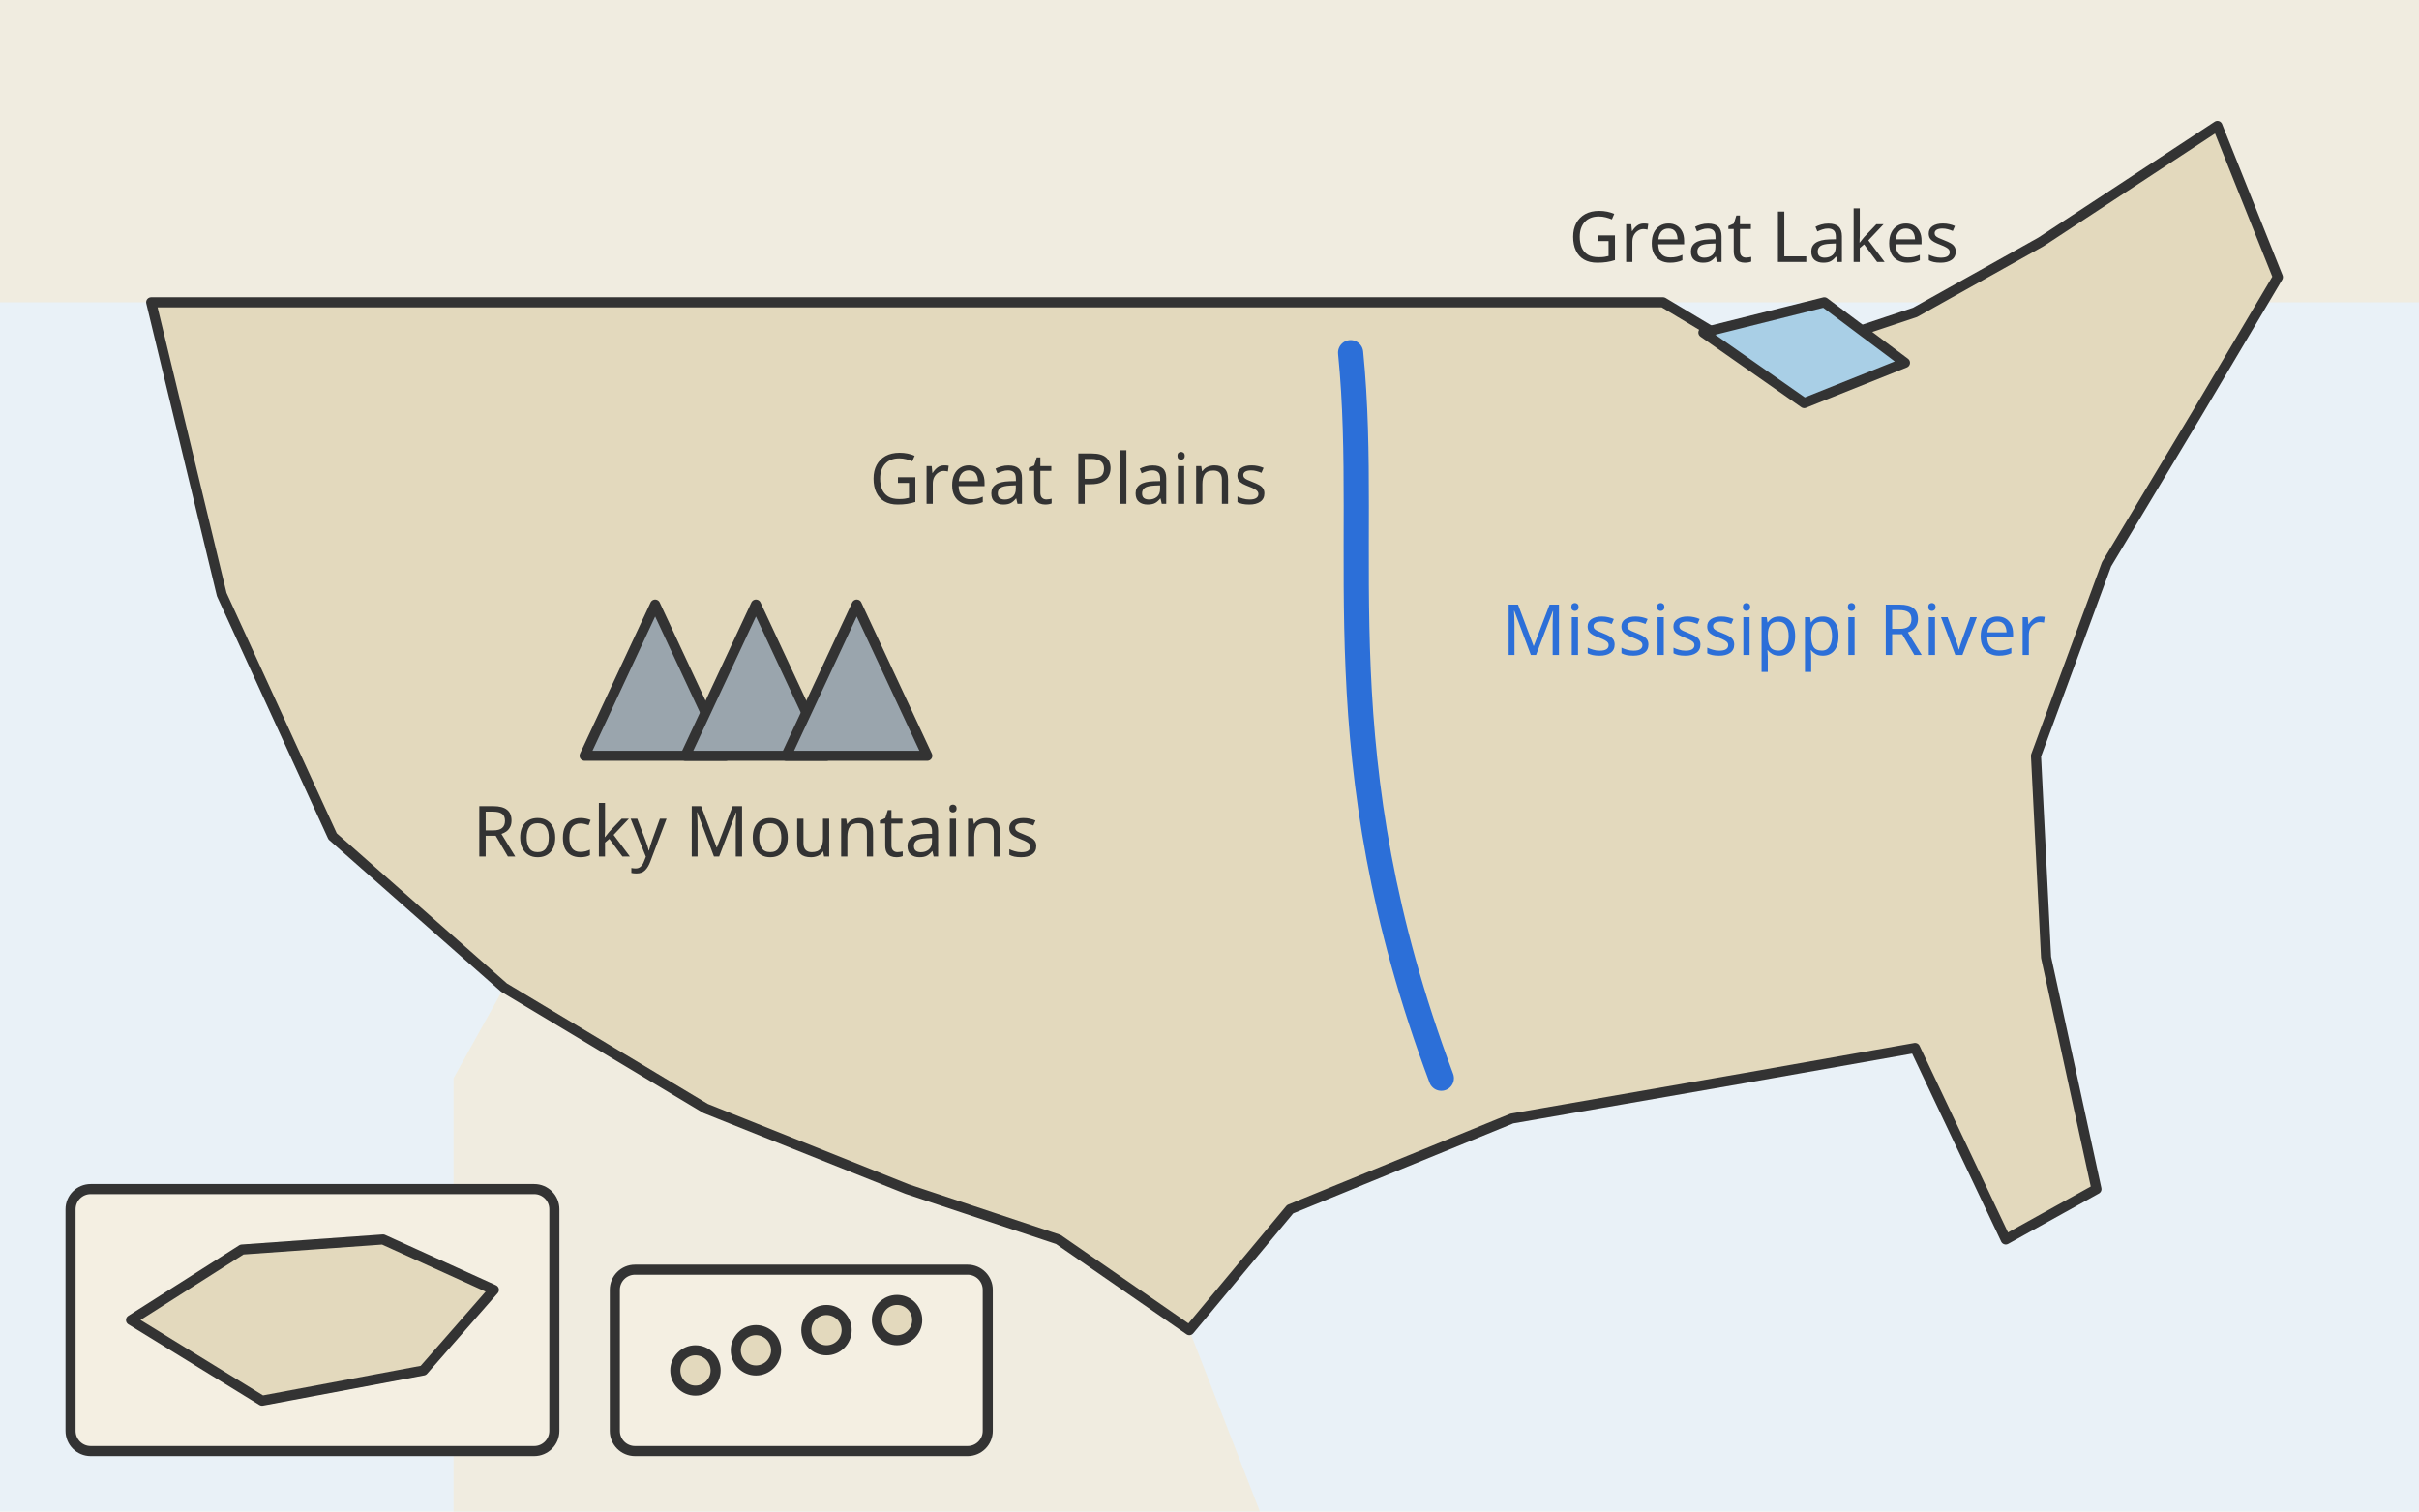
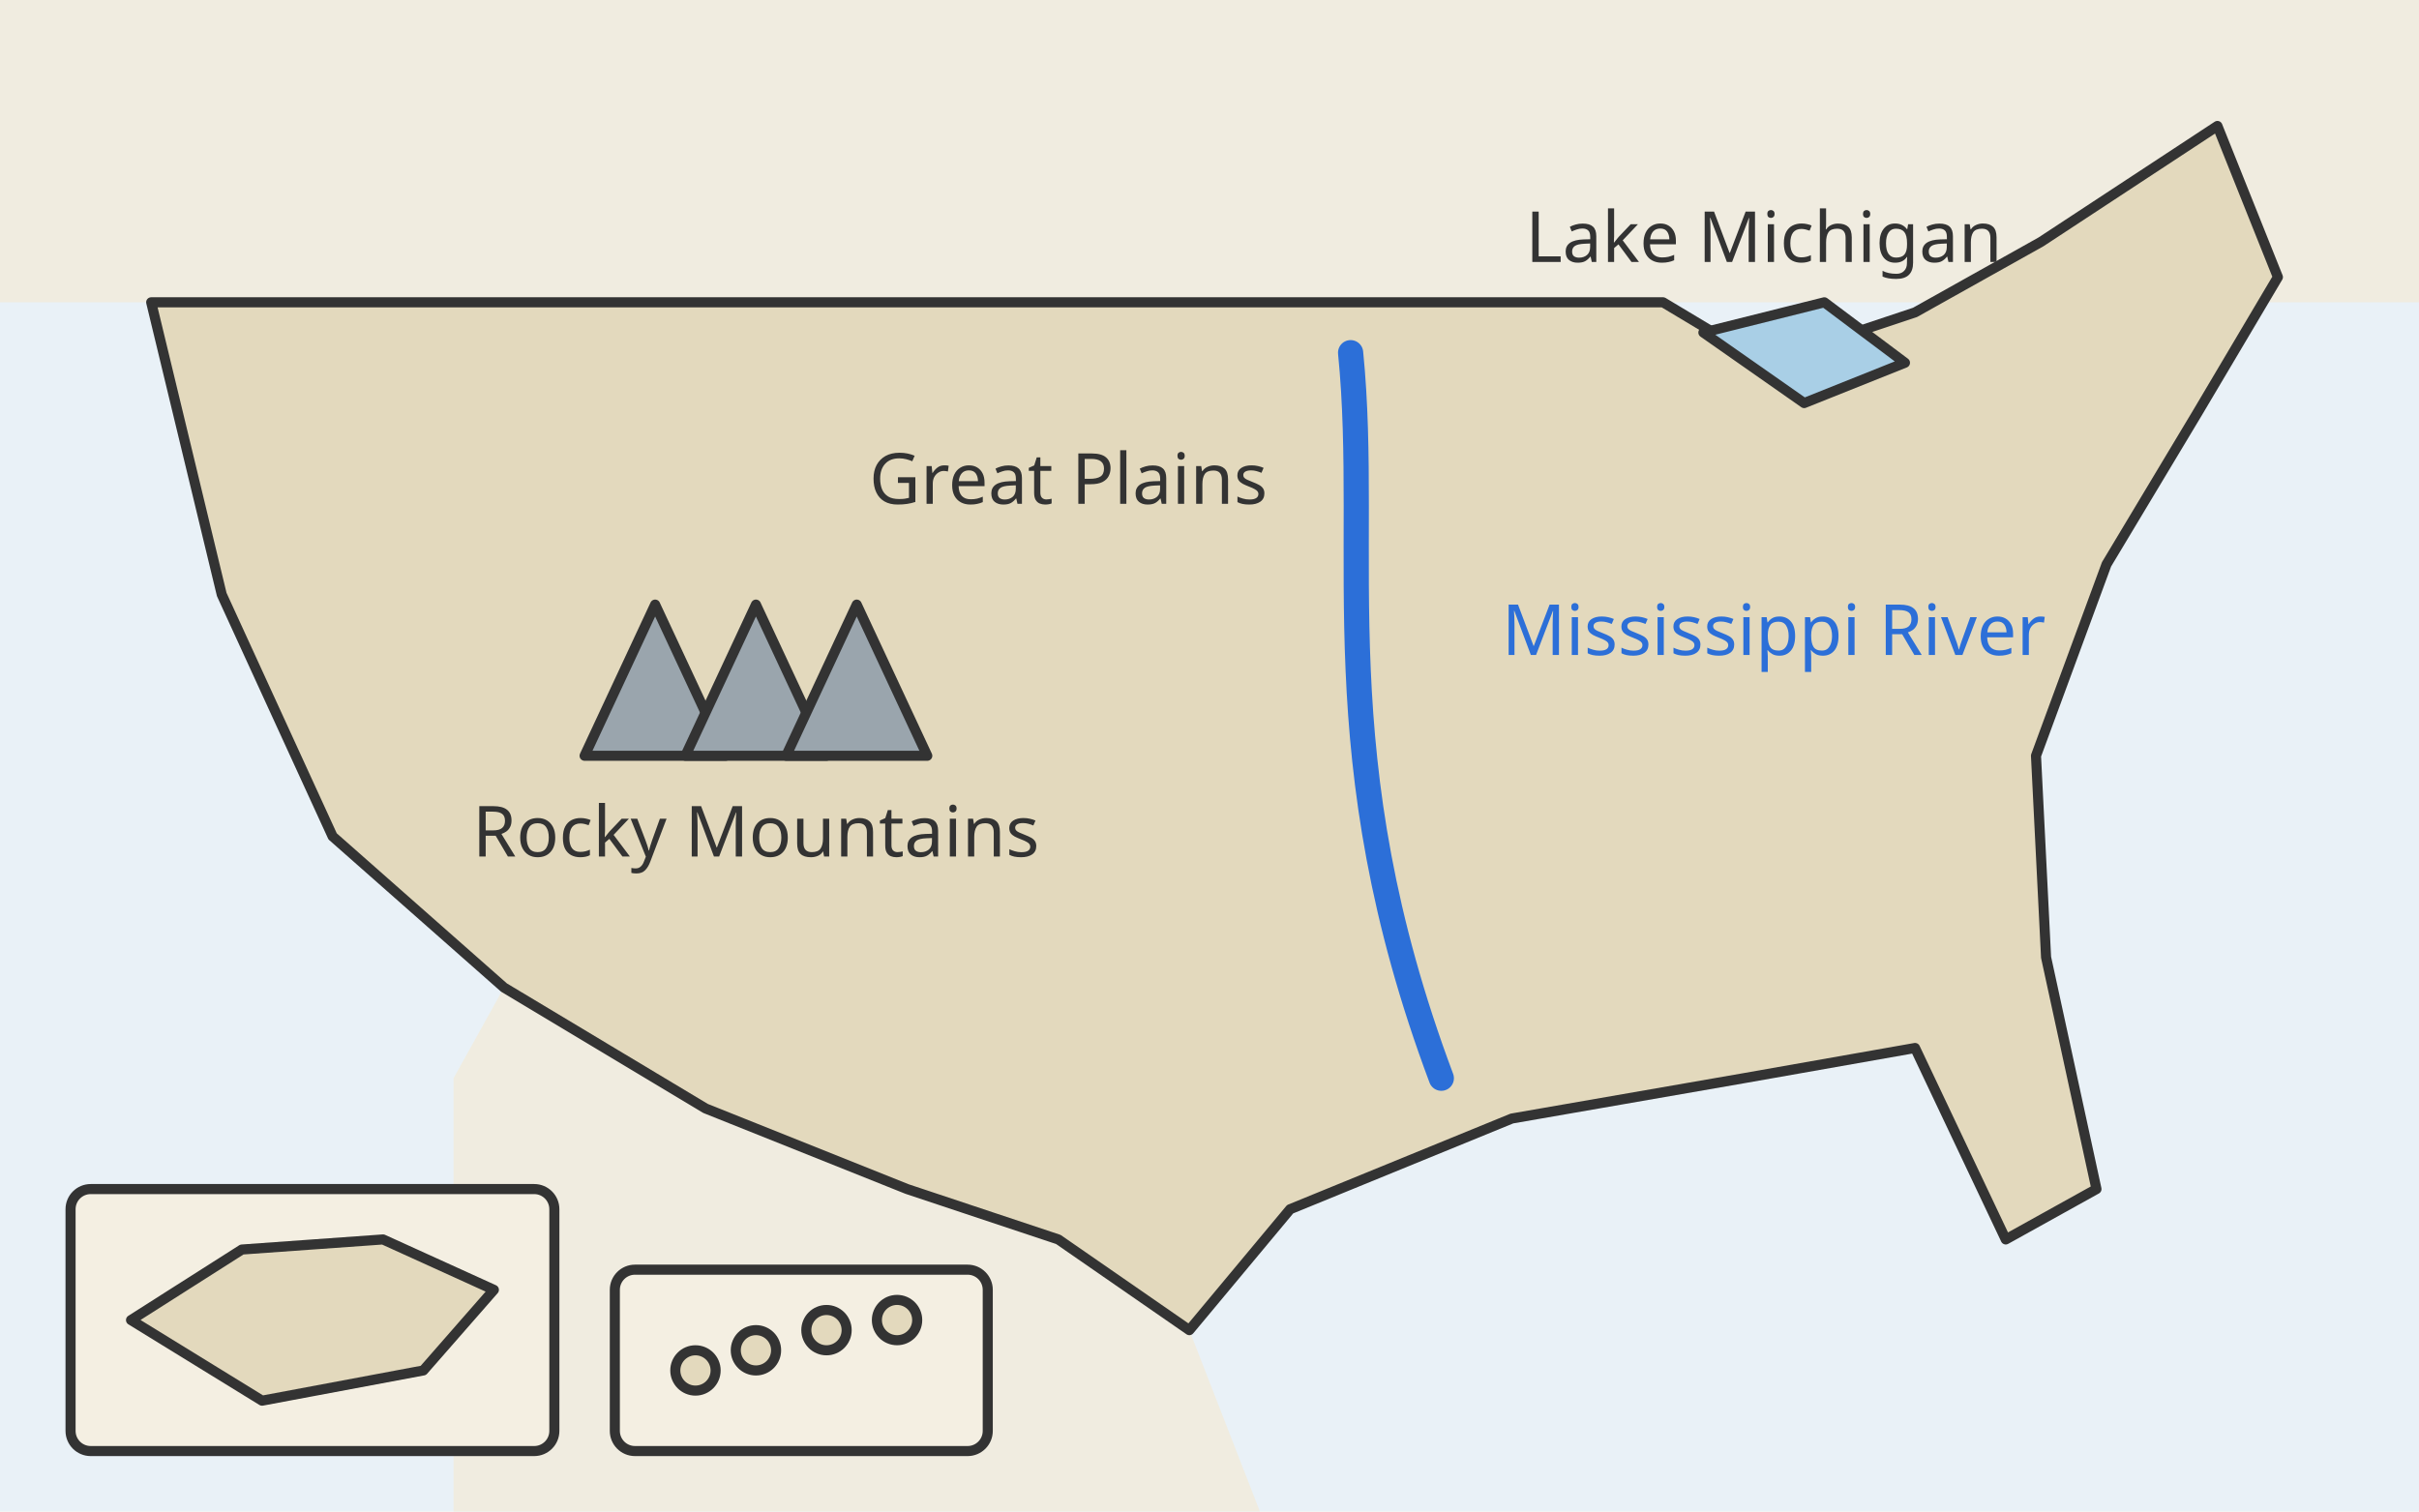
<svg xmlns="http://www.w3.org/2000/svg" viewBox="0 0 480 300" role="img">
  <rect width="480" height="300" fill="#f4efe2" />
  <rect x="0" y="0" width="480" height="300" fill="#e9f1f7" />
  <polygon points="0,0 480,0 480,60 330,60 250,60 180,60 30,60 0,60" fill="#f0ece0" stroke="none" stroke-width="0" stroke-linejoin="round" />
  <polygon points="100,196 140,220 180,236 210,246 236,264 250,300 90,300 90,214" fill="#f0ece0" stroke="none" stroke-width="0" stroke-linejoin="round" />
  <polygon points="30,60 180,60 250,60 330,60 350,72 380,62 405,48 440,25 452,55 436,82 418,112 404,150 406,190 416,236 398,246 380,208 346,214 300,222 256,240 236,264 210,246 180,236 140,220 100,196 66,166 44,118" fill="#e3d9bd" stroke="#333" stroke-width="2" stroke-linejoin="round" />
  <rect x="14" y="236" width="96" height="52" rx="4" fill="#f4efe2" stroke="#333" stroke-width="2" />
  <polygon points="26,262 48,248 76,246 98,256 84,272 52,278" fill="#e3d9bd" stroke="#333" stroke-width="2" stroke-linejoin="round" />
  <rect x="122" y="252" width="74" height="36" rx="4" fill="#f4efe2" stroke="#333" stroke-width="2" />
  <circle cx="138" cy="272" r="4" fill="#e3d9bd" stroke="#333" stroke-width="2" />
  <circle cx="150" cy="268" r="4" fill="#e3d9bd" stroke="#333" stroke-width="2" />
  <circle cx="164" cy="264" r="4" fill="#e3d9bd" stroke="#333" stroke-width="2" />
  <circle cx="178" cy="262" r="4" fill="#e3d9bd" stroke="#333" stroke-width="2" />
  <path d="M268,70 C272,110 262,150 286,214" fill="none" stroke="#2c6fd8" stroke-width="5" stroke-linecap="round" />
  <polygon points="338,66 362,60 378,72 358,80" fill="#a9cfe6" stroke="#333" stroke-width="2" stroke-linejoin="round" />
  <polygon points="116,150 130,120 144,150" fill="#9aa5ad" stroke="#333" stroke-width="2" stroke-linejoin="round" />
  <polygon points="136,150 150,120 164,150" fill="#9aa5ad" stroke="#333" stroke-width="2" stroke-linejoin="round" />
  <polygon points="156,150 170,120 184,150" fill="#9aa5ad" stroke="#333" stroke-width="2" stroke-linejoin="round" />
  <text x="298" y="130" text-anchor="start" font-family="sans-serif" font-size="14" font-weight="normal" fill="#2c6fd8">Mississippi River</text>
  <text x="212" y="100" text-anchor="middle" font-family="sans-serif" font-size="14" font-weight="normal" fill="#333">Great Plains</text>
  <text x="150" y="170" text-anchor="middle" font-family="sans-serif" font-size="14" font-weight="normal" fill="#333">Rocky Mountains</text>
-   <text x="350" y="52" text-anchor="middle" font-family="sans-serif" font-size="14" font-weight="normal" fill="#333">Great Lakes</text>
+   <text x="350" y="52" text-anchor="middle" font-family="sans-serif" font-size="14" font-weight="normal" fill="#333">Lake Michigan</text>
  <text x="60" y="276" text-anchor="middle" font-family="sans-serif" font-size="12" font-weight="normal" fill="#333" />
</svg>
